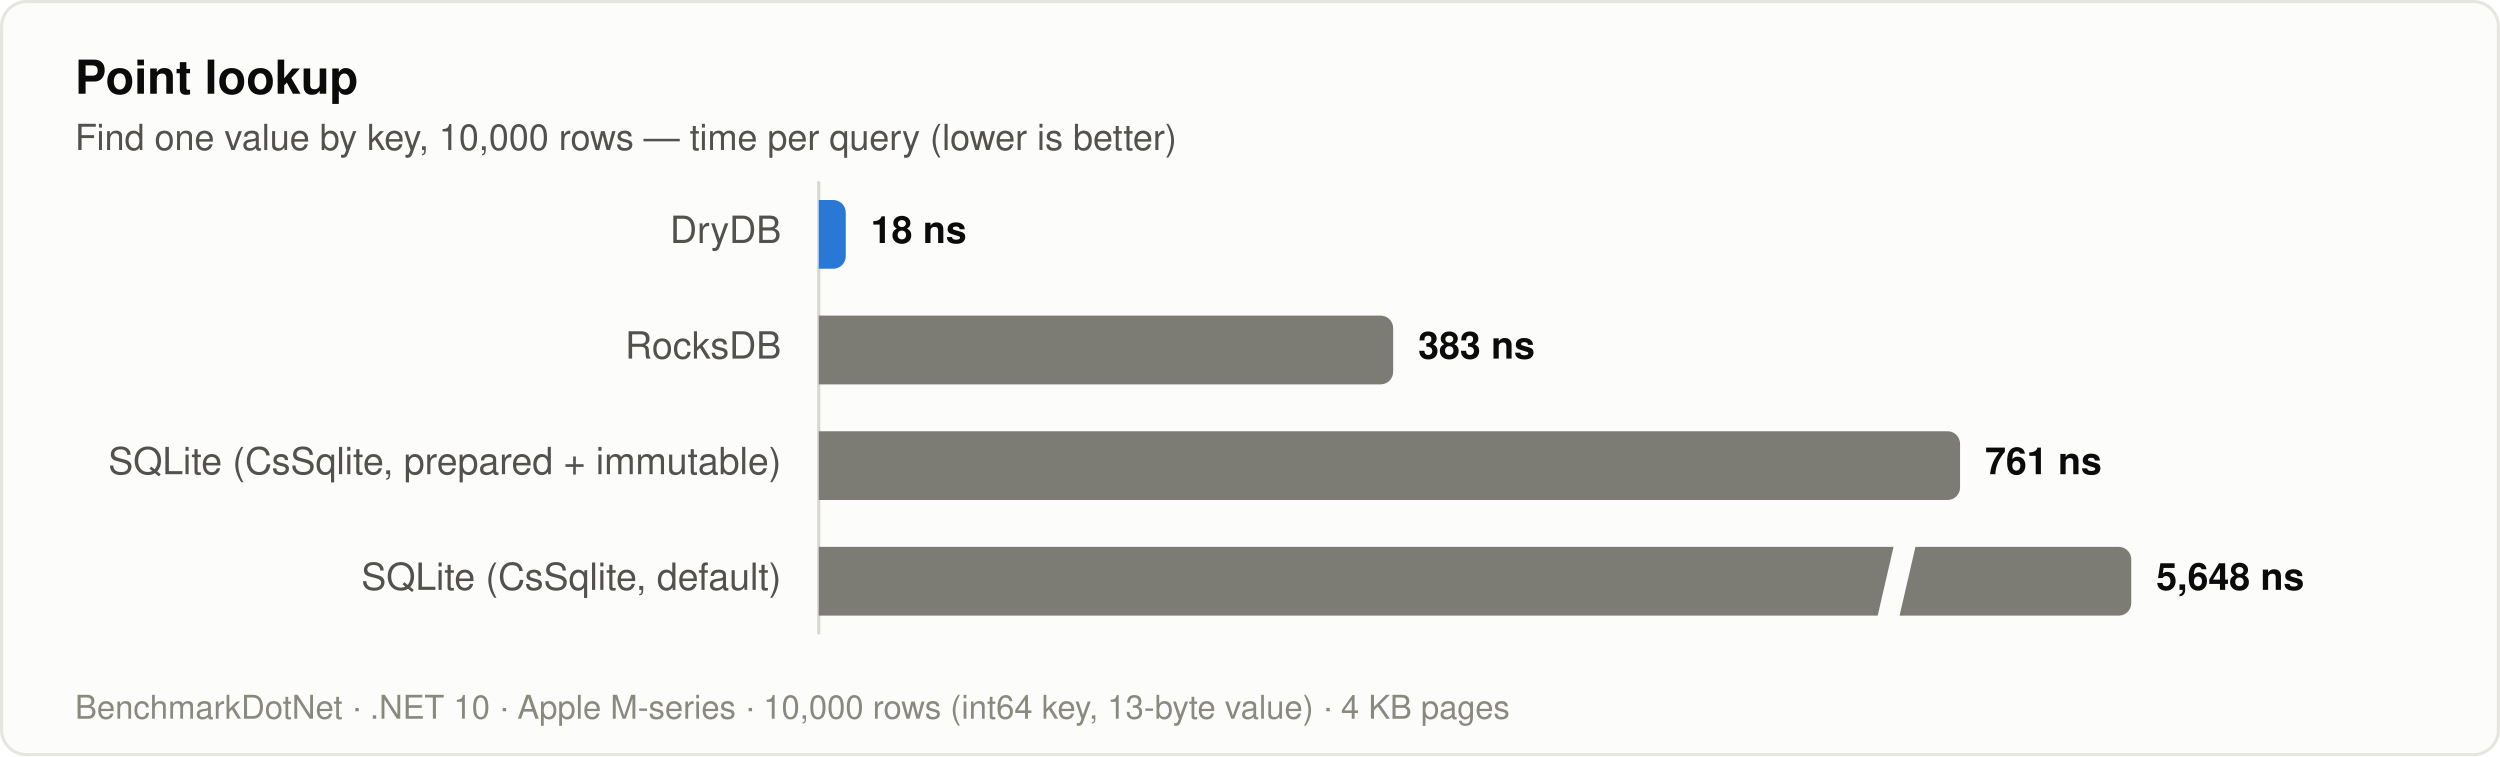
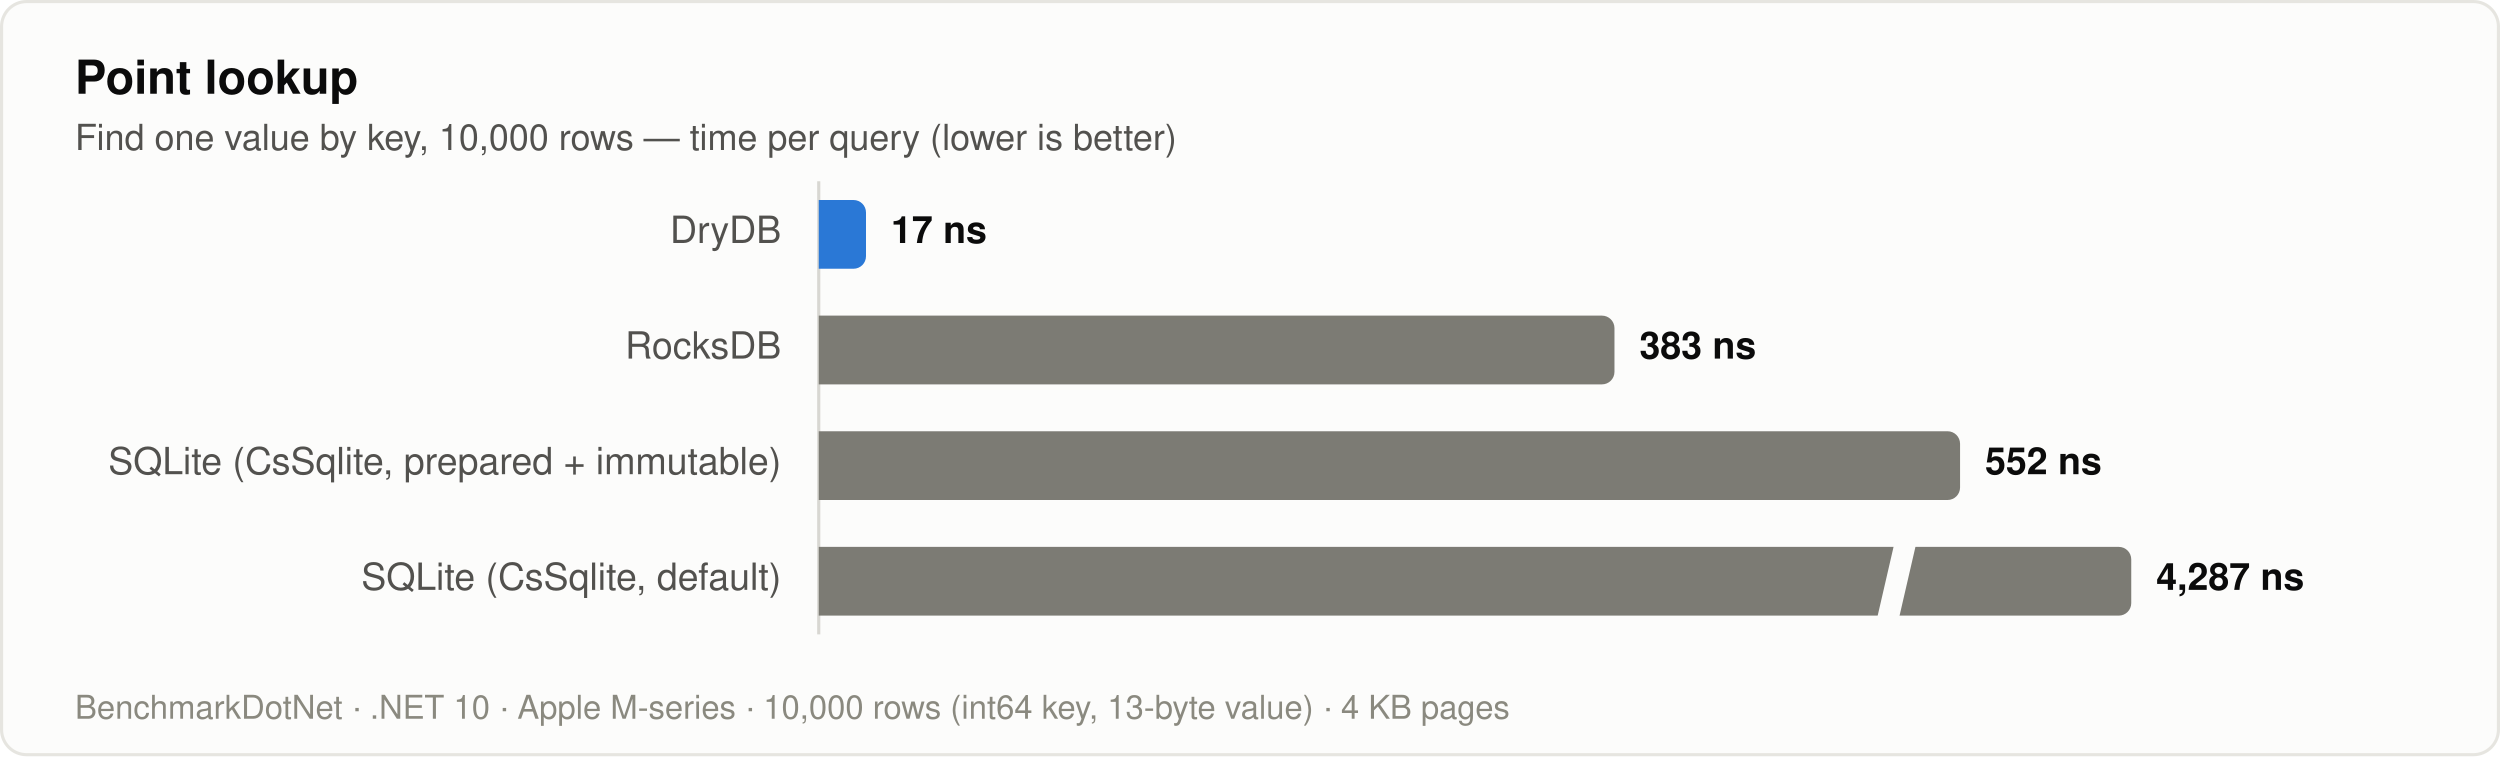
<svg xmlns="http://www.w3.org/2000/svg" viewBox="0 0 800 242" width="800" height="242" role="img" aria-label="Point lookup benchmark">
  <rect x="0.5" y="0.5" width="799" height="241" rx="8" fill="#fcfcfb" stroke="#e6e5e0" />
  <g font-family="ui-sans-serif, -apple-system, 'Segoe UI', Helvetica, Arial, sans-serif">
    <text x="24" y="30" font-size="15" font-weight="600" fill="#0b0b0b">Point lookup</text>
    <text x="24" y="48" font-size="11.5" fill="#52514e">Find one value by key, 10,000 rows — time per query (lower is better)</text>
    <line x1="262" y1="58" x2="262" y2="203" stroke="#d8d7d2" stroke-width="1" />
    <text x="250" y="75" text-anchor="end" dominant-baseline="central" font-size="12" fill="#52514e">DryDB</text>
-     <path d="M262 64 h4.64 a4 4 0 0 1 4 4 v14 a4 4 0 0 1 -4 4 h-4.64 Z" fill="#2a78d6" />
-     <text x="278.639" y="75" dominant-baseline="central" font-size="12" font-weight="600" fill="#0b0b0b">18 ns</text>
+     <path d="M262 64 h11.12 a4 4 0 0 1 4 4 v14 a4 4 0 0 1 -4 4 h-11.12 Z" fill="#2a78d6" />
+     <text x="285.125" y="75" dominant-baseline="central" font-size="12" font-weight="600" fill="#0b0b0b">17 ns</text>
    <text x="250" y="112" text-anchor="end" dominant-baseline="central" font-size="12" fill="#52514e">RocksDB</text>
-     <path d="M262 101 h179.81 a4 4 0 0 1 4 4 v14 a4 4 0 0 1 -4 4 h-179.81 Z" fill="#7c7b74" />
-     <text x="453.808" y="112" dominant-baseline="central" font-size="12" font-weight="600" fill="#0b0b0b">383 ns</text>
+     <path d="M262 101 h250.63 a4 4 0 0 1 4 4 v14 a4 4 0 0 1 -4 4 h-250.63 Z" fill="#7c7b74" />
+     <text x="524.629" y="112" dominant-baseline="central" font-size="12" font-weight="600" fill="#0b0b0b">383 ns</text>
    <text x="250" y="149" text-anchor="end" dominant-baseline="central" font-size="12" fill="#52514e">SQLite (CsSqlite, prepared + immutable)</text>
    <path d="M262 138 h361.22 a4 4 0 0 1 4 4 v14 a4 4 0 0 1 -4 4 h-361.22 Z" fill="#7c7b74" />
-     <text x="635.217" y="149" dominant-baseline="central" font-size="12" font-weight="600" fill="#0b0b0b">761 ns</text>
+     <text x="635.22" y="149" dominant-baseline="central" font-size="12" font-weight="600" fill="#0b0b0b">552 ns</text>
    <text x="250" y="186" text-anchor="end" dominant-baseline="central" font-size="12" fill="#52514e">SQLite (CsSqlite, default)</text>
-     <path d="M262 175 h416.00 a4 4 0 0 1 4 4 v14 a4 4 0 0 1 -4 4 h-416 Z" fill="#7c7b74" />
+     <path d="M262 175 h416.00 a4 4 0 0 1 4 4 v14 a4 4 0 0 1 -4 4 h-416.00 Z" fill="#7c7b74" />
    <path d="M606.4 173 l-6 26 h7 l6 -26 Z" fill="#fcfcfb" />
-     <text x="690" y="186" dominant-baseline="central" font-size="12" font-weight="600" fill="#0b0b0b">5,648 ns</text>
+     <text x="690" y="186" dominant-baseline="central" font-size="12" font-weight="600" fill="#0b0b0b">4,287 ns</text>
    <text x="24" y="230" font-size="10.5" fill="#8a897f">BenchmarkDotNet · .NET 10 · Apple M-series · 10,000 rows (int64 key, 13-byte value) · 4 KB pages</text>
  </g>
</svg>
